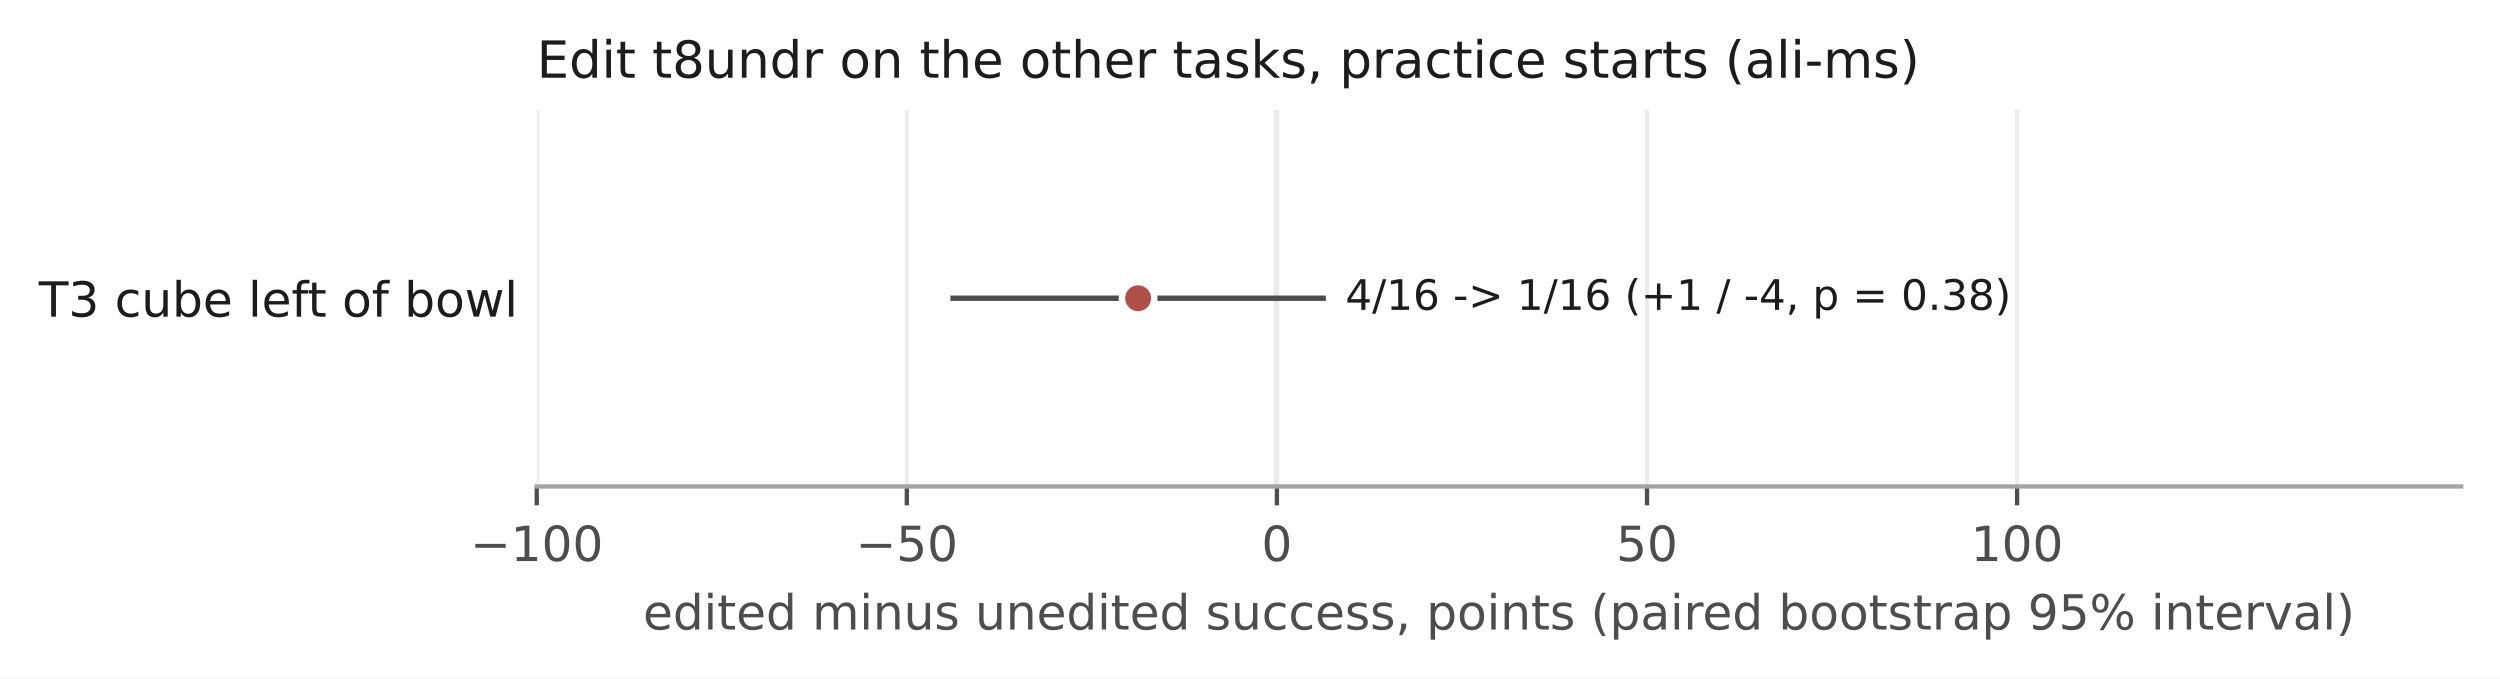
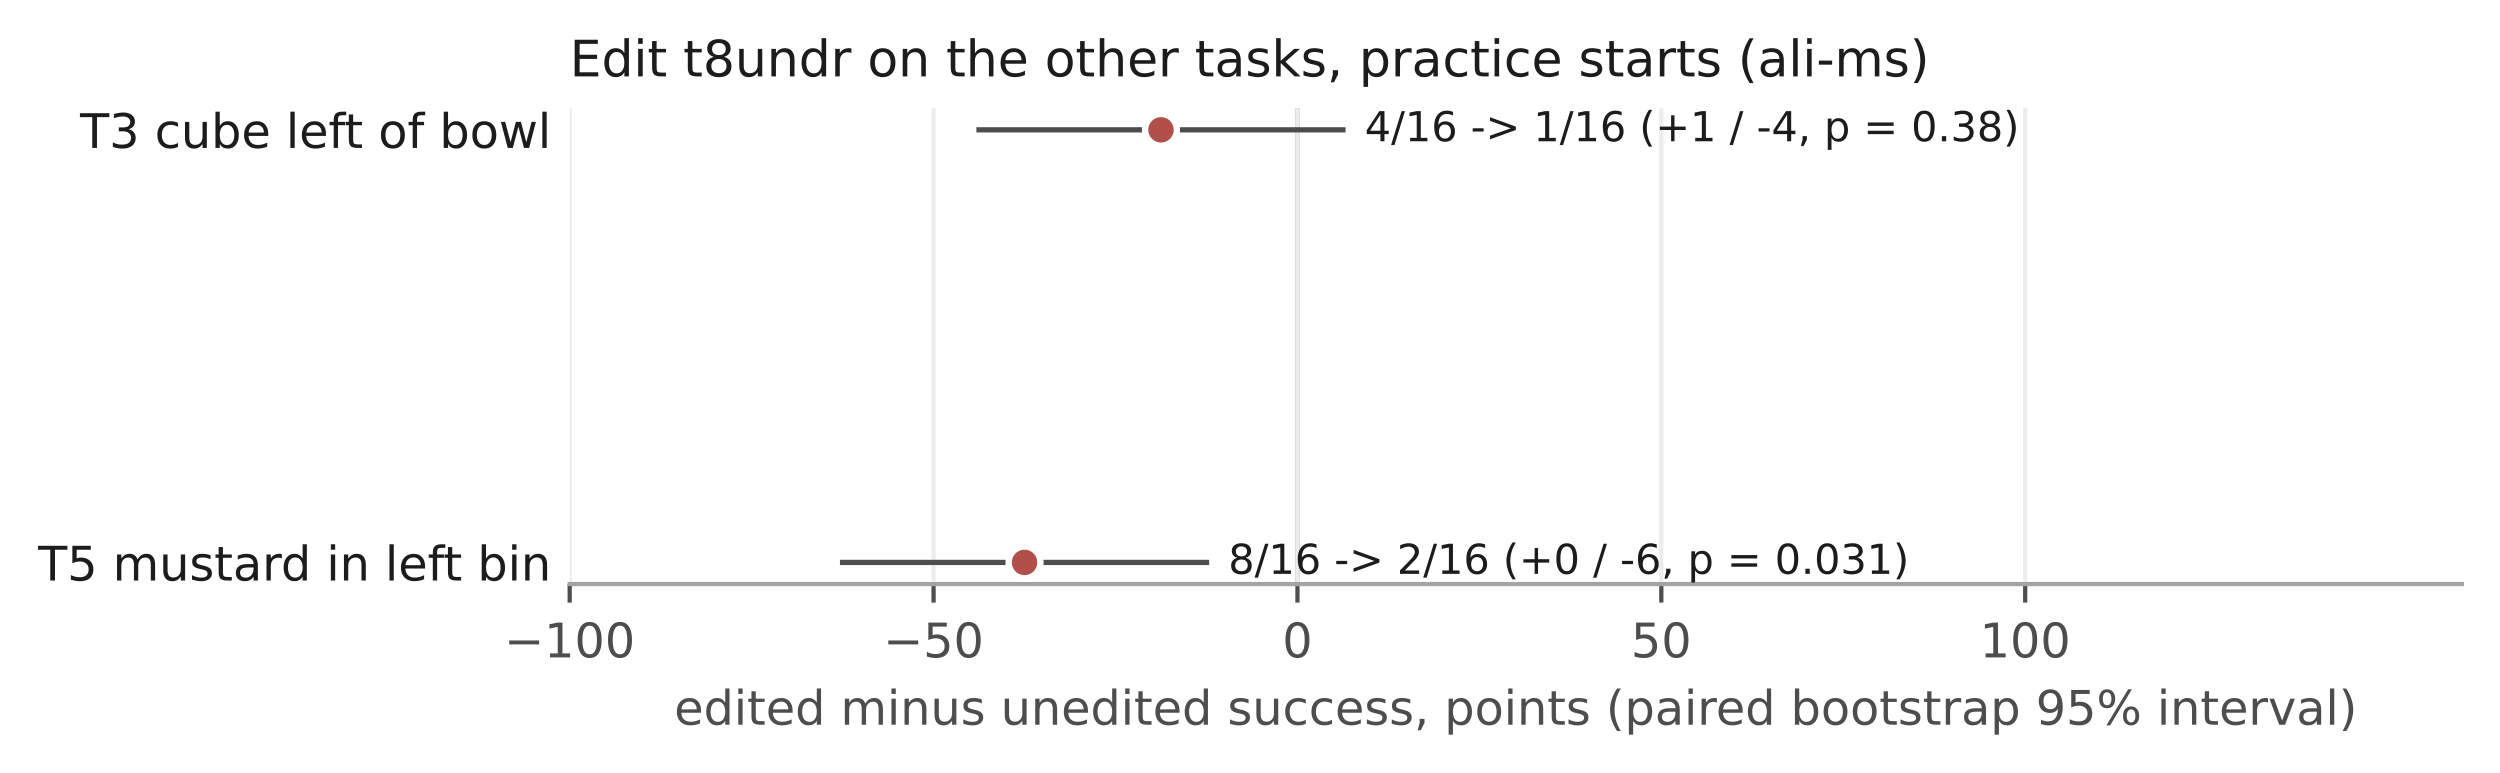
- <svg xmlns="http://www.w3.org/2000/svg" xmlns:xlink="http://www.w3.org/1999/xlink" width="463.922pt" height="125.894pt" viewBox="0 0 463.922 125.894" version="1.1">
+ <svg xmlns="http://www.w3.org/2000/svg" xmlns:xlink="http://www.w3.org/1999/xlink" width="471.842pt" height="145.852pt" viewBox="0 0 471.842 145.852" version="1.1">
  <defs>
    <style type="text/css">*{stroke-linejoin: round; stroke-linecap: butt}</style>
  </defs>
  <g id="figure_1">
    <g id="patch_1">
-       <path d="M 0 125.894  L 463.922 125.894  L 463.922 0  L 0 0  z " style="fill: #ffffff" />
+       <path d="M -0 145.852  L 471.842 145.852  L 471.842 0  L -0 0  z " style="fill: #ffffff" />
    </g>
    <g id="axes_1">
      <g id="patch_2">
-         <path d="M 99.602 90.273  L 456.722 90.273  L 456.722 20.419  L 99.602 20.419  z " style="fill: #ffffff" />
+         <path d="M 107.522 110.231  L 464.642 110.231  L 464.642 20.419  L 107.522 20.419  z " style="fill: #ffffff" />
      </g>
      <g id="line2d_1">
-         <path d="M 236.956 90.273  L 236.956 20.419  " clip-path="url(#pe890e68169)" style="fill: none; stroke: #a3a3a3; stroke-width: 0.8; stroke-linecap: square" />
+         <path d="M 244.876 110.231  L 244.876 20.419  " clip-path="url(#p87550acc34)" style="fill: none; stroke: #a3a3a3; stroke-width: 0.8; stroke-linecap: square" />
      </g>
      <g id="matplotlib.axis_1">
        <g id="xtick_1">
          <g id="line2d_2">
-             <path d="M 99.602 90.273  L 99.602 20.419  " clip-path="url(#pe890e68169)" style="fill: none; stroke: #ececec; stroke-width: 0.8; stroke-linecap: square" />
+             <path d="M 107.522 110.231  L 107.522 20.419  " clip-path="url(#p87550acc34)" style="fill: none; stroke: #ececec; stroke-width: 0.8; stroke-linecap: square" />
          </g>
          <g id="line2d_3">
            <defs>
-               <path id="m73e558646b" d="M 0 0  L 0 3.5  " style="stroke: #4d4d4d; stroke-width: 0.8" />
+               <path id="m948aa6570b" d="M 0 0  L 0 3.5  " style="stroke: #4d4d4d; stroke-width: 0.8" />
            </defs>
            <g>
-               <use xlink:href="#m73e558646b" x="99.602" y="90.273" style="fill: #4d4d4d; stroke: #4d4d4d; stroke-width: 0.8" />
+               <use xlink:href="#m948aa6570b" x="107.522" y="110.231" style="fill: #4d4d4d; stroke: #4d4d4d; stroke-width: 0.8" />
            </g>
          </g>
          <g id="text_1">
-             <text style="font-size: 9px; font-family: 'DejaVu Sans'; text-anchor: middle; fill: #4d4d4d" x="99.602" y="104.112" transform="rotate(-0 99.60172 104.1115)">−100</text>
+             <text style="font-size: 9px; font-family: 'DejaVu Sans'; text-anchor: middle; fill: #4d4d4d" x="107.522" y="124.07" transform="rotate(-0 107.5217 124.0699)">−100</text>
          </g>
        </g>
        <g id="xtick_2">
          <g id="line2d_4">
-             <path d="M 168.279 90.273  L 168.279 20.419  " clip-path="url(#pe890e68169)" style="fill: none; stroke: #ececec; stroke-width: 0.8; stroke-linecap: square" />
+             <path d="M 176.199 110.231  L 176.199 20.419  " clip-path="url(#p87550acc34)" style="fill: none; stroke: #ececec; stroke-width: 0.8; stroke-linecap: square" />
          </g>
          <g id="line2d_5">
            <g>
-               <use xlink:href="#m73e558646b" x="168.279" y="90.273" style="fill: #4d4d4d; stroke: #4d4d4d; stroke-width: 0.8" />
+               <use xlink:href="#m948aa6570b" x="176.199" y="110.231" style="fill: #4d4d4d; stroke: #4d4d4d; stroke-width: 0.8" />
            </g>
          </g>
          <g id="text_2">
-             <text style="font-size: 9px; font-family: 'DejaVu Sans'; text-anchor: middle; fill: #4d4d4d" x="168.279" y="104.112" transform="rotate(-0 168.2786 104.1115)">−50</text>
+             <text style="font-size: 9px; font-family: 'DejaVu Sans'; text-anchor: middle; fill: #4d4d4d" x="176.199" y="124.07" transform="rotate(-0 176.1986 124.0699)">−50</text>
          </g>
        </g>
        <g id="xtick_3">
          <g id="line2d_6">
-             <path d="M 236.956 90.273  L 236.956 20.419  " clip-path="url(#pe890e68169)" style="fill: none; stroke: #ececec; stroke-width: 0.8; stroke-linecap: square" />
+             <path d="M 244.876 110.231  L 244.876 20.419  " clip-path="url(#p87550acc34)" style="fill: none; stroke: #ececec; stroke-width: 0.8; stroke-linecap: square" />
          </g>
          <g id="line2d_7">
            <g>
-               <use xlink:href="#m73e558646b" x="236.956" y="90.273" style="fill: #4d4d4d; stroke: #4d4d4d; stroke-width: 0.8" />
+               <use xlink:href="#m948aa6570b" x="244.876" y="110.231" style="fill: #4d4d4d; stroke: #4d4d4d; stroke-width: 0.8" />
            </g>
          </g>
          <g id="text_3">
-             <text style="font-size: 9px; font-family: 'DejaVu Sans'; text-anchor: middle; fill: #4d4d4d" x="236.956" y="104.112" transform="rotate(-0 236.9556 104.1115)">0</text>
+             <text style="font-size: 9px; font-family: 'DejaVu Sans'; text-anchor: middle; fill: #4d4d4d" x="244.876" y="124.07" transform="rotate(-0 244.8756 124.0699)">0</text>
          </g>
        </g>
        <g id="xtick_4">
          <g id="line2d_8">
-             <path d="M 305.632 90.273  L 305.632 20.419  " clip-path="url(#pe890e68169)" style="fill: none; stroke: #ececec; stroke-width: 0.8; stroke-linecap: square" />
+             <path d="M 313.552 110.231  L 313.552 20.419  " clip-path="url(#p87550acc34)" style="fill: none; stroke: #ececec; stroke-width: 0.8; stroke-linecap: square" />
          </g>
          <g id="line2d_9">
            <g>
-               <use xlink:href="#m73e558646b" x="305.632" y="90.273" style="fill: #4d4d4d; stroke: #4d4d4d; stroke-width: 0.8" />
+               <use xlink:href="#m948aa6570b" x="313.552" y="110.231" style="fill: #4d4d4d; stroke: #4d4d4d; stroke-width: 0.8" />
            </g>
          </g>
          <g id="text_4">
-             <text style="font-size: 9px; font-family: 'DejaVu Sans'; text-anchor: middle; fill: #4d4d4d" x="305.632" y="104.112" transform="rotate(-0 305.6325 104.1115)">50</text>
+             <text style="font-size: 9px; font-family: 'DejaVu Sans'; text-anchor: middle; fill: #4d4d4d" x="313.552" y="124.07" transform="rotate(-0 313.5525 124.0699)">50</text>
          </g>
        </g>
        <g id="xtick_5">
          <g id="line2d_10">
-             <path d="M 374.309 90.273  L 374.309 20.419  " clip-path="url(#pe890e68169)" style="fill: none; stroke: #ececec; stroke-width: 0.8; stroke-linecap: square" />
+             <path d="M 382.229 110.231  L 382.229 20.419  " clip-path="url(#p87550acc34)" style="fill: none; stroke: #ececec; stroke-width: 0.8; stroke-linecap: square" />
          </g>
          <g id="line2d_11">
            <g>
-               <use xlink:href="#m73e558646b" x="374.309" y="90.273" style="fill: #4d4d4d; stroke: #4d4d4d; stroke-width: 0.8" />
+               <use xlink:href="#m948aa6570b" x="382.229" y="110.231" style="fill: #4d4d4d; stroke: #4d4d4d; stroke-width: 0.8" />
            </g>
          </g>
          <g id="text_5">
-             <text style="font-size: 9px; font-family: 'DejaVu Sans'; text-anchor: middle; fill: #4d4d4d" x="374.309" y="104.112" transform="rotate(-0 374.3094 104.1115)">100</text>
+             <text style="font-size: 9px; font-family: 'DejaVu Sans'; text-anchor: middle; fill: #4d4d4d" x="382.229" y="124.07" transform="rotate(-0 382.2294 124.0699)">100</text>
          </g>
        </g>
        <g id="text_6">
-           <text style="font-size: 9px; font-family: 'DejaVu Sans'; text-anchor: middle; fill: #4d4d4d" x="278.162" y="116.822" transform="rotate(-0 278.1617 116.8218)">edited minus unedited success, points (paired bootstrap 95% interval)</text>
+           <text style="font-size: 9px; font-family: 'DejaVu Sans'; text-anchor: middle; fill: #4d4d4d" x="286.082" y="136.78" transform="rotate(-0 286.0817 136.7802)">edited minus unedited success, points (paired bootstrap 95% interval)</text>
        </g>
      </g>
      <g id="matplotlib.axis_2">
        <g id="ytick_1">
          <g id="line2d_12" />
          <g id="text_7">
-             <text style="font-size: 9px; font-family: 'DejaVu Sans'; text-anchor: end; fill: #1c1c1c" x="96.102" y="58.765" transform="rotate(-0 96.10172 58.76501)">T3 cube left of bowl</text>
+             <text style="font-size: 9px; font-family: 'DejaVu Sans'; text-anchor: end; fill: #1c1c1c" x="104.022" y="109.568" transform="rotate(-0 104.0217 109.5682)">T5 mustard in left bin</text>
+           </g>
+         </g>
+         <g id="ytick_2">
+           <g id="line2d_13" />
+           <g id="text_8">
+             <text style="font-size: 9px; font-family: 'DejaVu Sans'; text-anchor: end; fill: #1c1c1c" x="104.022" y="27.92" transform="rotate(-0 104.0217 27.92021)">T3 cube left of bowl</text>
          </g>
        </g>
      </g>
-       <g id="line2d_13">
-         <path d="M 176.863 55.346  L 245.54 55.346  " clip-path="url(#pe890e68169)" style="fill: none; stroke: #4d4d4d; stroke-linecap: square" />
+       <g id="line2d_14">
+         <path d="M 184.783 24.501  L 253.46 24.501  " clip-path="url(#p87550acc34)" style="fill: none; stroke: #4d4d4d; stroke-linecap: square" />
+       </g>
+       <g id="line2d_15">
+         <path d="M 159.029 106.149  L 227.706 106.149  " clip-path="url(#p87550acc34)" style="fill: none; stroke: #4d4d4d; stroke-linecap: square" />
      </g>
      <g id="patch_3">
-         <path d="M 99.602 90.273  L 456.722 90.273  " style="fill: none; stroke: #a3a3a3; stroke-width: 0.8; stroke-linejoin: miter; stroke-linecap: square" />
+         <path d="M 107.522 110.231  L 464.642 110.231  " style="fill: none; stroke: #a3a3a3; stroke-width: 0.8; stroke-linejoin: miter; stroke-linecap: square" />
      </g>
-       <g id="line2d_14">
+       <g id="line2d_16">
        <defs>
-           <path id="m8ee35a5405" d="M 0 3  C 0.796 3 1.559 2.684 2.121 2.121  C 2.684 1.559 3 0.796 3 0  C 3 -0.796 2.684 -1.559 2.121 -2.121  C 1.559 -2.684 0.796 -3 0 -3  C -0.796 -3 -1.559 -2.684 -2.121 -2.121  C -2.684 -1.559 -3 -0.796 -3 0  C -3 0.796 -2.684 1.559 -2.121 2.121  C -1.559 2.684 -0.796 3 0 3  z " style="stroke: #ffffff; stroke-width: 1.2" />
+           <path id="mf9294c56ec" d="M 0 3  C 0.796 3 1.559 2.684 2.121 2.121  C 2.684 1.559 3 0.796 3 0  C 3 -0.796 2.684 -1.559 2.121 -2.121  C 1.559 -2.684 0.796 -3 0 -3  C -0.796 -3 -1.559 -2.684 -2.121 -2.121  C -2.684 -1.559 -3 -0.796 -3 0  C -3 0.796 -2.684 1.559 -2.121 2.121  C -1.559 2.684 -0.796 3 0 3  z " style="stroke: #ffffff; stroke-width: 1.2" />
        </defs>
-         <g clip-path="url(#pe890e68169)">
-           <use xlink:href="#m8ee35a5405" x="211.202" y="55.346" style="fill: #b1504a; stroke: #ffffff; stroke-width: 1.2" />
+         <g clip-path="url(#p87550acc34)">
+           <use xlink:href="#mf9294c56ec" x="219.122" y="24.501" style="fill: #b1504a; stroke: #ffffff; stroke-width: 1.2" />
        </g>
      </g>
-       <g id="text_8">
-         <text style="font-size: 7.8px; font-family: 'DejaVu Sans'; text-anchor: start; fill: #1c1c1c" x="249.661" y="57.498" transform="rotate(-0 249.6608 57.49803)">4/16 -&gt; 1/16  (+1 / -4, p = 0.38)</text>
+       <g id="text_9">
+         <text style="font-size: 7.8px; font-family: 'DejaVu Sans'; text-anchor: start; fill: #1c1c1c" x="257.581" y="26.653" transform="rotate(-0 257.5808 26.65323)">4/16 -&gt; 1/16  (+1 / -4, p = 0.38)</text>
      </g>
-       <g id="text_9">
-         <text style="font-size: 9.5px; font-family: 'DejaVu Sans'; text-anchor: start; fill: #1c1c1c" x="99.602" y="14.419" transform="rotate(-0 99.60172 14.41852)">Edit t8undr on the other tasks, practice starts (ali-ms)</text>
+       <g id="line2d_17">
+         <g clip-path="url(#p87550acc34)">
+           <use xlink:href="#mf9294c56ec" x="193.368" y="106.149" style="fill: #b1504a; stroke: #ffffff; stroke-width: 1.2" />
+         </g>
+       </g>
+       <g id="text_10">
+         <text style="font-size: 7.8px; font-family: 'DejaVu Sans'; text-anchor: start; fill: #1c1c1c" x="231.827" y="108.301" transform="rotate(-0 231.827 108.3012)">8/16 -&gt; 2/16  (+0 / -6, p = 0.031)</text>
+       </g>
+       <g id="text_11">
+         <text style="font-size: 9.5px; font-family: 'DejaVu Sans'; text-anchor: start; fill: #1c1c1c" x="107.522" y="14.419" transform="rotate(-0 107.5217 14.41852)">Edit t8undr on the other tasks, practice starts (ali-ms)</text>
      </g>
    </g>
  </g>
  <defs>
-     <clipPath id="pe890e68169">
-       <rect x="99.602" y="20.419" width="357.12" height="69.854" />
+     <clipPath id="p87550acc34">
+       <rect x="107.522" y="20.419" width="357.12" height="89.813" />
    </clipPath>
  </defs>
</svg>
